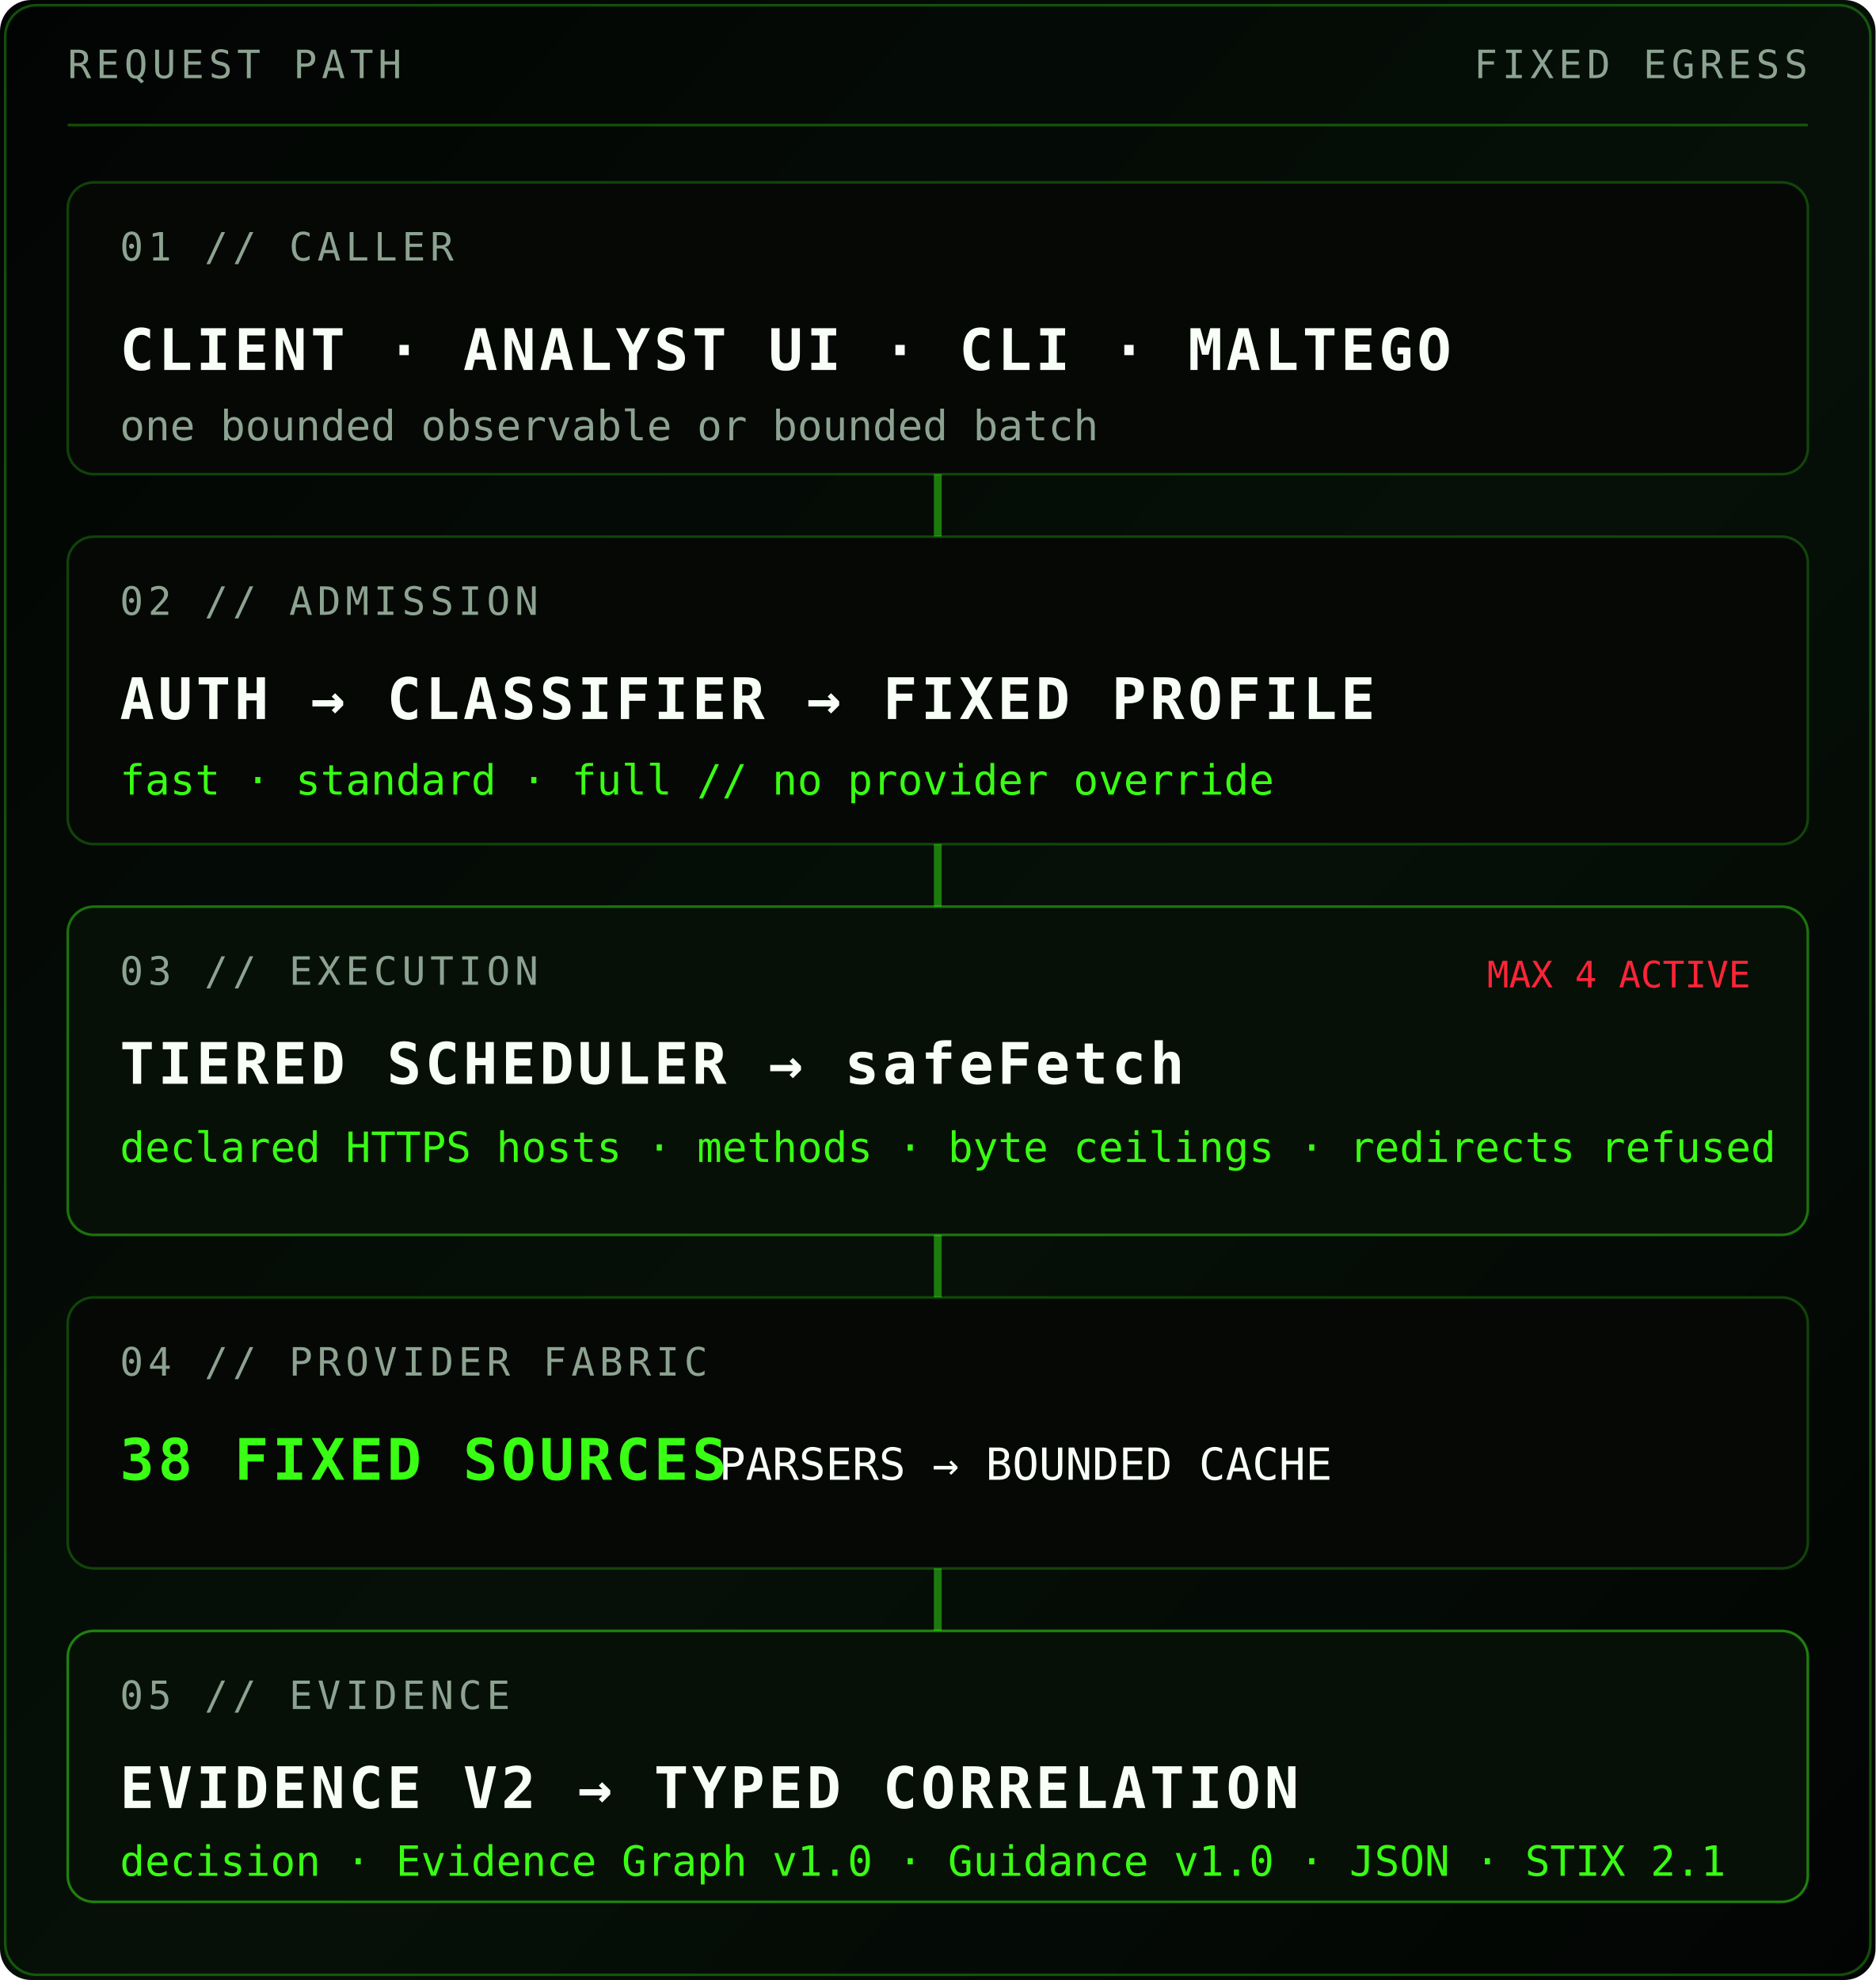
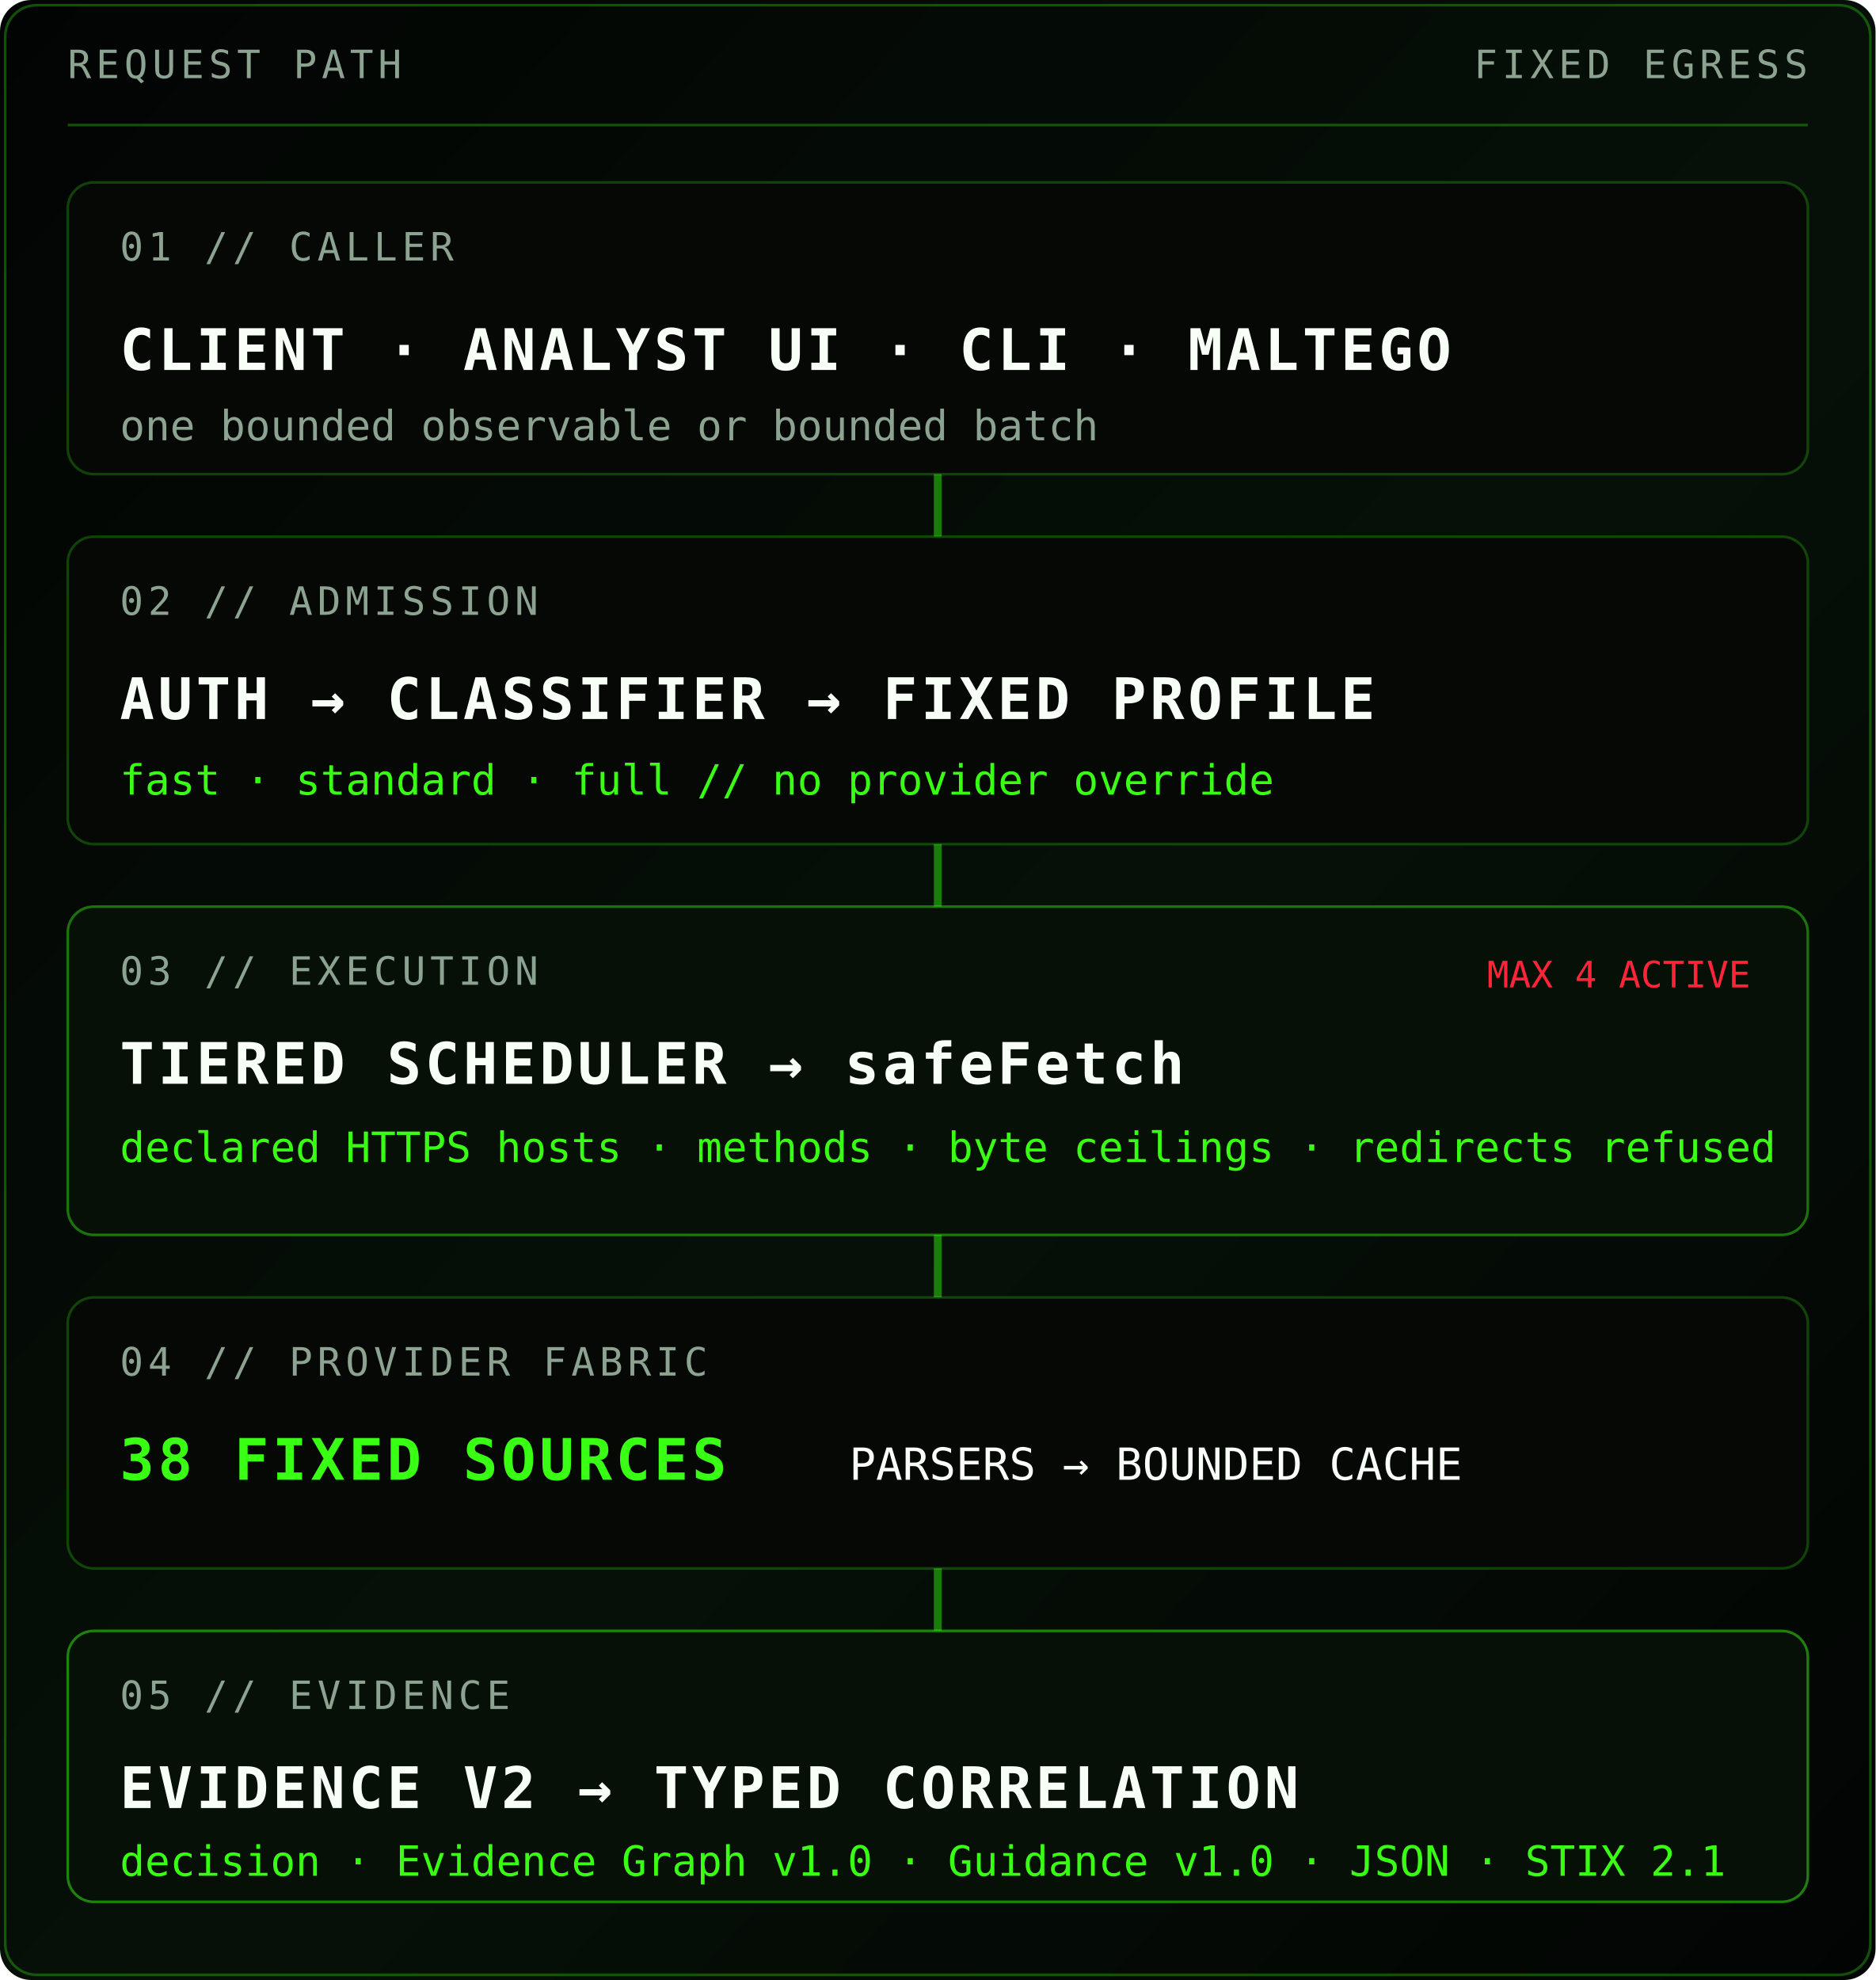
<svg xmlns="http://www.w3.org/2000/svg" viewBox="0 0 720 760" role="img" aria-labelledby="t d">
  <defs>
    <linearGradient id="bg" x1="0" y1="0" x2="1" y2="1">
      <stop stop-color="#020403" />
      <stop offset=".55" stop-color="#061008" />
      <stop offset="1" stop-color="#020403" />
    </linearGradient>
    <style>.m{font-family:ui-monospace,SFMono-Regular,Menlo,Consolas,monospace}.h{font-family:ui-monospace,SFMono-Regular,Menlo,Consolas,monospace;font-weight:900;letter-spacing:1.4px}</style>
  </defs>
  <rect width="720" height="760" rx="12" fill="url(#bg)" />
  <rect x="2" y="2" width="716" height="756" rx="12" fill="none" stroke="#39FF14" stroke-opacity=".3" />
  <g class="m" font-size="15" letter-spacing="1.8" fill="#8DA391">
    <text x="26" y="30">REQUEST PATH</text>
    <text x="694" y="30" text-anchor="end">FIXED EGRESS</text>
  </g>
  <path d="M26 48H694" stroke="#39FF14" stroke-opacity=".3" />
  <g transform="translate(26 70)">
    <rect width="668" height="112" rx="10" fill="#050805" stroke="#39FF14" stroke-opacity=".24" />
    <text x="20" y="30" class="m" font-size="15" letter-spacing="1.8" fill="#8DA391">01 // CALLER</text>
    <text x="20" y="72" class="h" font-size="22" fill="#F7FFF6">CLIENT · ANALYST UI · CLI · MALTEGO</text>
    <text x="20" y="99" class="m" font-size="16" fill="#8DA391">one bounded observable or bounded batch</text>
  </g>
  <path d="M360 182V206" stroke="#39FF14" stroke-opacity=".45" stroke-width="3" />
  <g transform="translate(26 206)">
    <rect width="668" height="118" rx="10" fill="#050805" stroke="#39FF14" stroke-opacity=".24" />
    <text x="20" y="30" class="m" font-size="15" letter-spacing="1.8" fill="#8DA391">02 // ADMISSION</text>
    <text x="20" y="70" class="h" font-size="22" fill="#F7FFF6">AUTH → CLASSIFIER → FIXED PROFILE</text>
    <text x="20" y="99" class="m" font-size="16" fill="#39FF14">fast · standard · full // no provider override</text>
  </g>
  <path d="M360 324V348" stroke="#39FF14" stroke-opacity=".45" stroke-width="3" />
  <g transform="translate(26 348)">
    <rect width="668" height="126" rx="10" fill="#071007" stroke="#39FF14" stroke-opacity=".42" />
    <text x="20" y="30" class="m" font-size="15" letter-spacing="1.8" fill="#8DA391">03 // EXECUTION</text>
    <text x="20" y="68" class="h" font-size="22" fill="#F7FFF6">TIERED SCHEDULER → safeFetch</text>
    <text x="20" y="98" class="m" font-size="16" fill="#39FF14">declared HTTPS hosts · methods · byte ceilings · redirects refused</text>
    <text x="646" y="31" class="m" font-size="14" text-anchor="end" fill="#FF2438">MAX 4 ACTIVE</text>
  </g>
  <path d="M360 474V498" stroke="#39FF14" stroke-opacity=".45" stroke-width="3" />
  <g transform="translate(26 498)">
    <rect width="668" height="104" rx="10" fill="#050805" stroke="#39FF14" stroke-opacity=".24" />
    <text x="20" y="30" class="m" font-size="15" letter-spacing="1.8" fill="#8DA391">04 // PROVIDER FABRIC</text>
    <text x="20" y="70" class="h" font-size="22" fill="#39FF14">38 FIXED SOURCES</text>
-     <text x="250" y="70" class="m" font-size="17" fill="#F7FFF6">PARSERS → BOUNDED CACHE</text>
+     <text x="300" y="70" class="m" font-size="17" fill="#F7FFF6">PARSERS → BOUNDED CACHE</text>
  </g>
  <path d="M360 602V626" stroke="#39FF14" stroke-opacity=".45" stroke-width="3" />
  <g transform="translate(26 626)">
    <rect width="668" height="104" rx="10" fill="#071007" stroke="#39FF14" stroke-opacity=".48" />
    <text x="20" y="30" class="m" font-size="15" letter-spacing="1.8" fill="#8DA391">05 // EVIDENCE</text>
    <text x="20" y="68" class="h" font-size="22" fill="#F7FFF6">EVIDENCE V2 → TYPED CORRELATION</text>
    <text x="20" y="94" class="m" font-size="16" fill="#39FF14">decision · Evidence Graph v1.0 · Guidance v1.0 · JSON · STIX 2.1</text>
  </g>
</svg>
